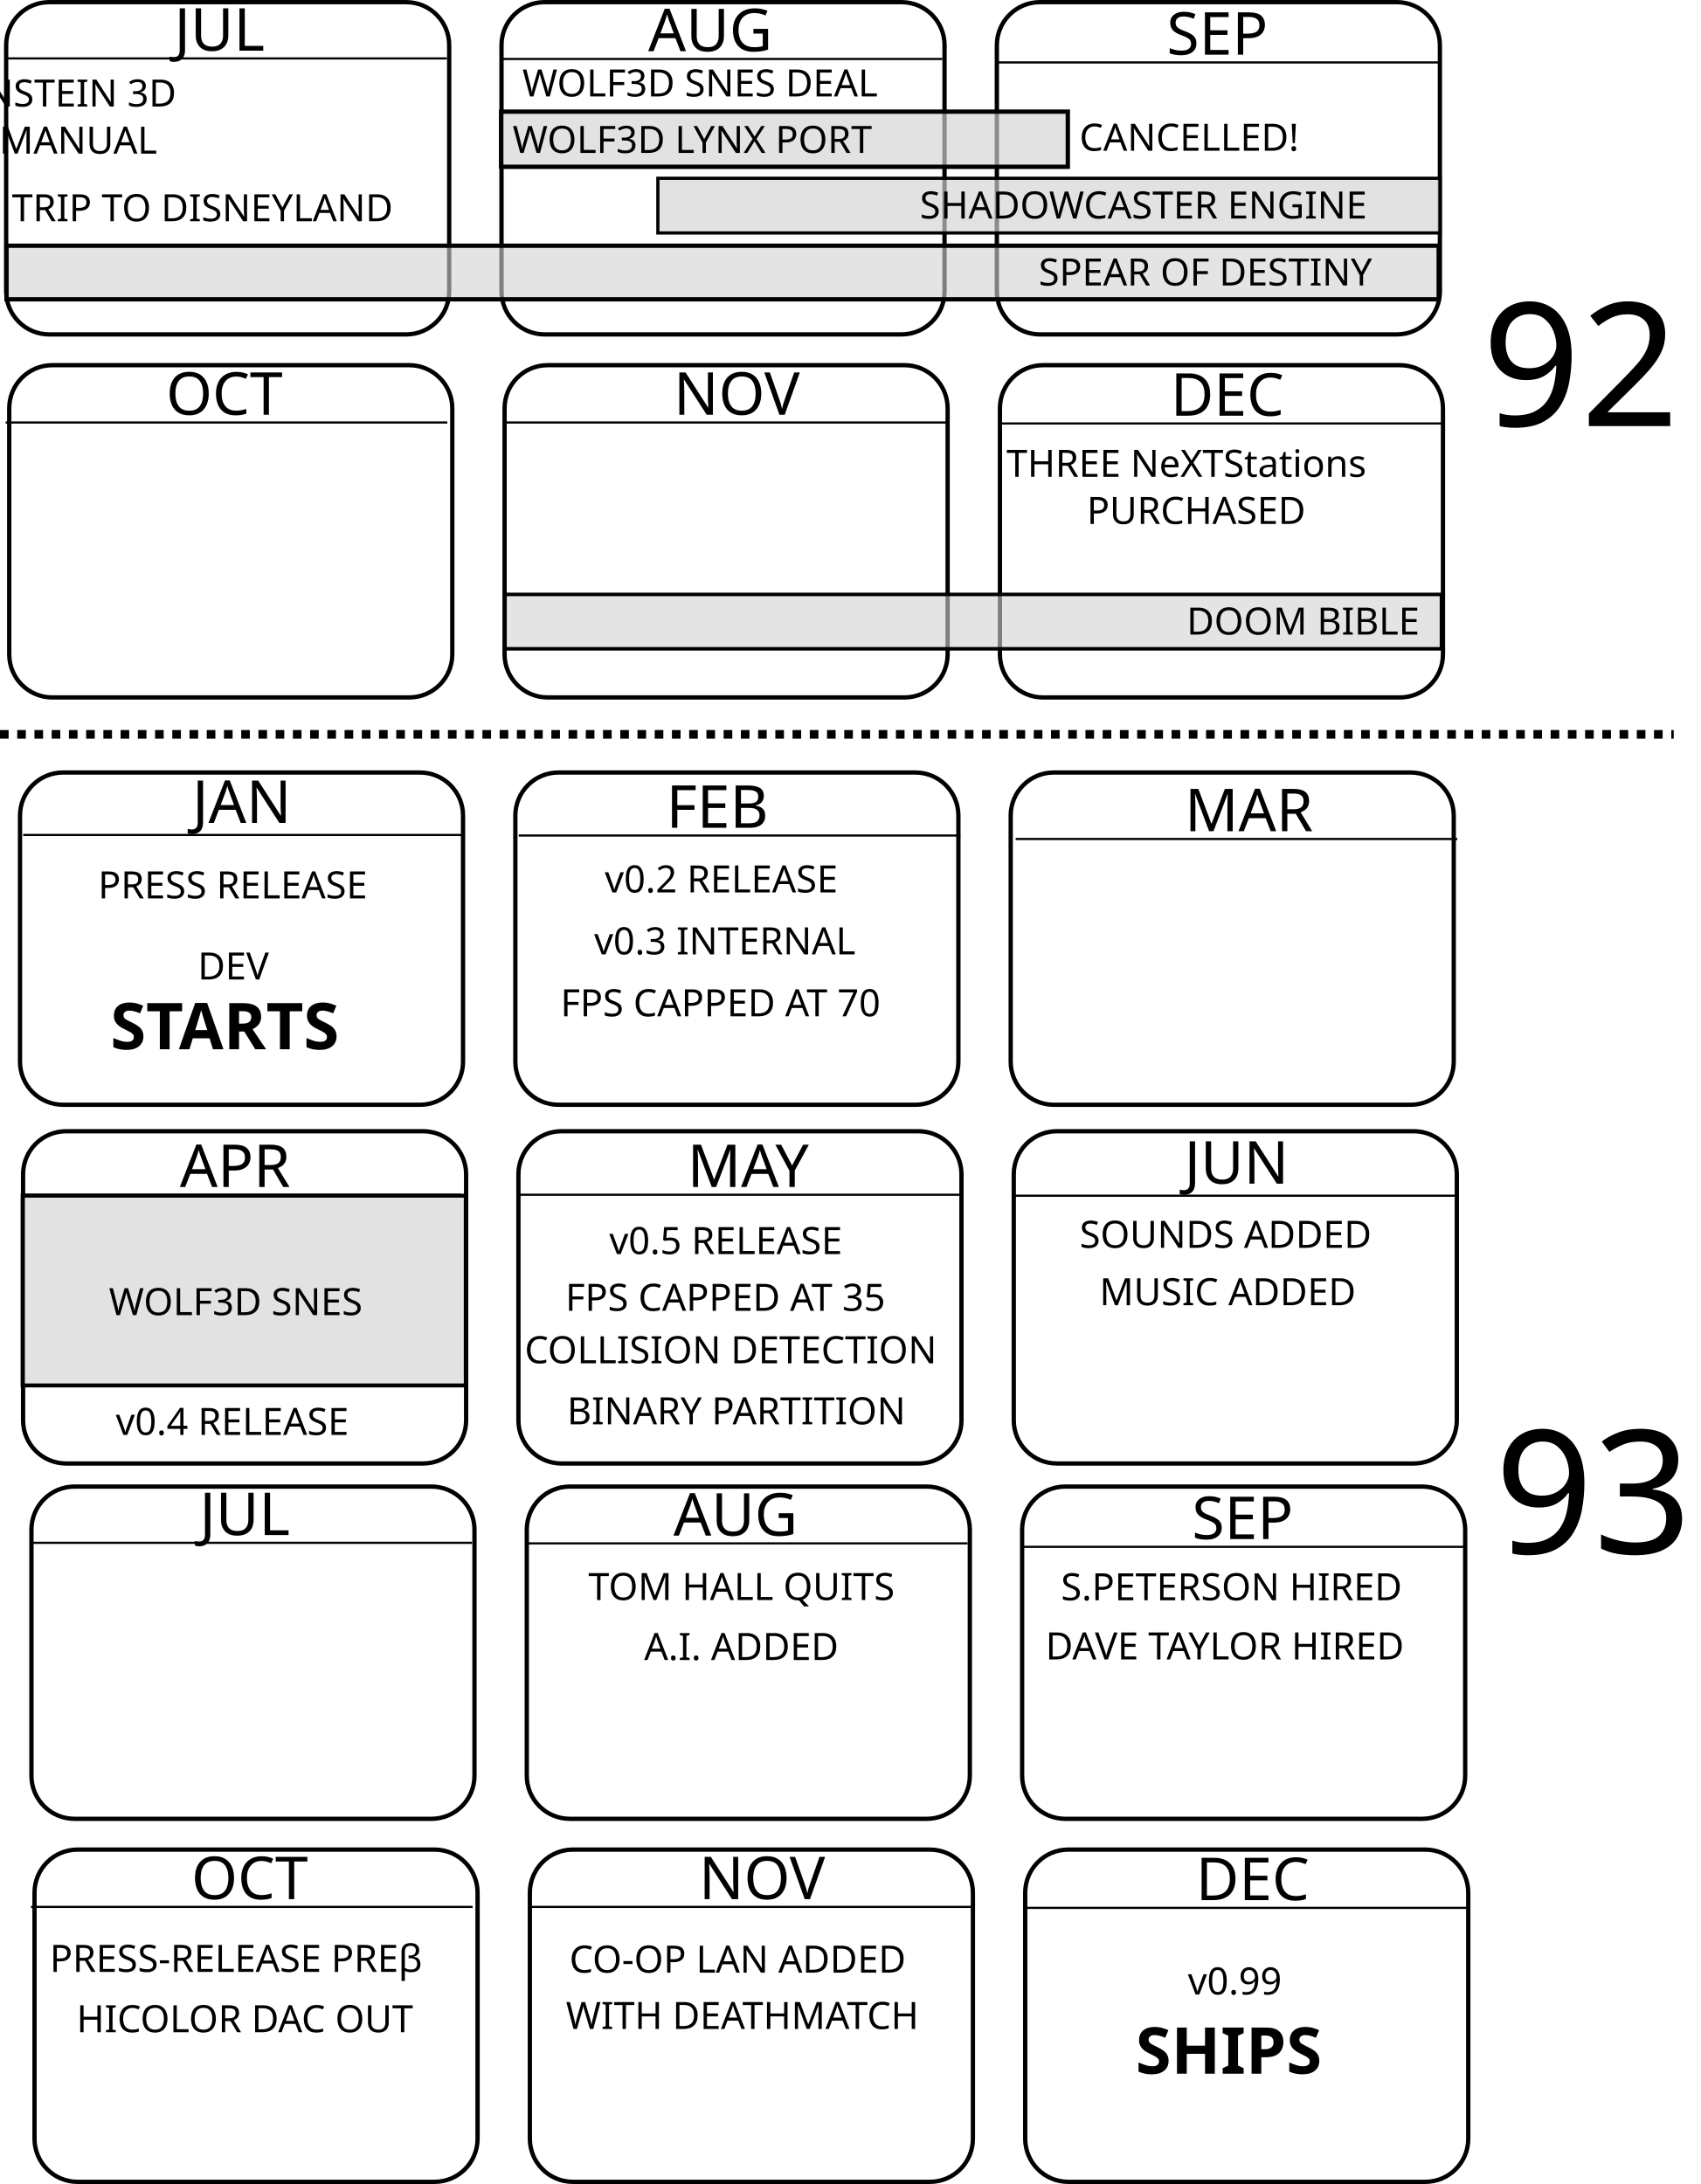
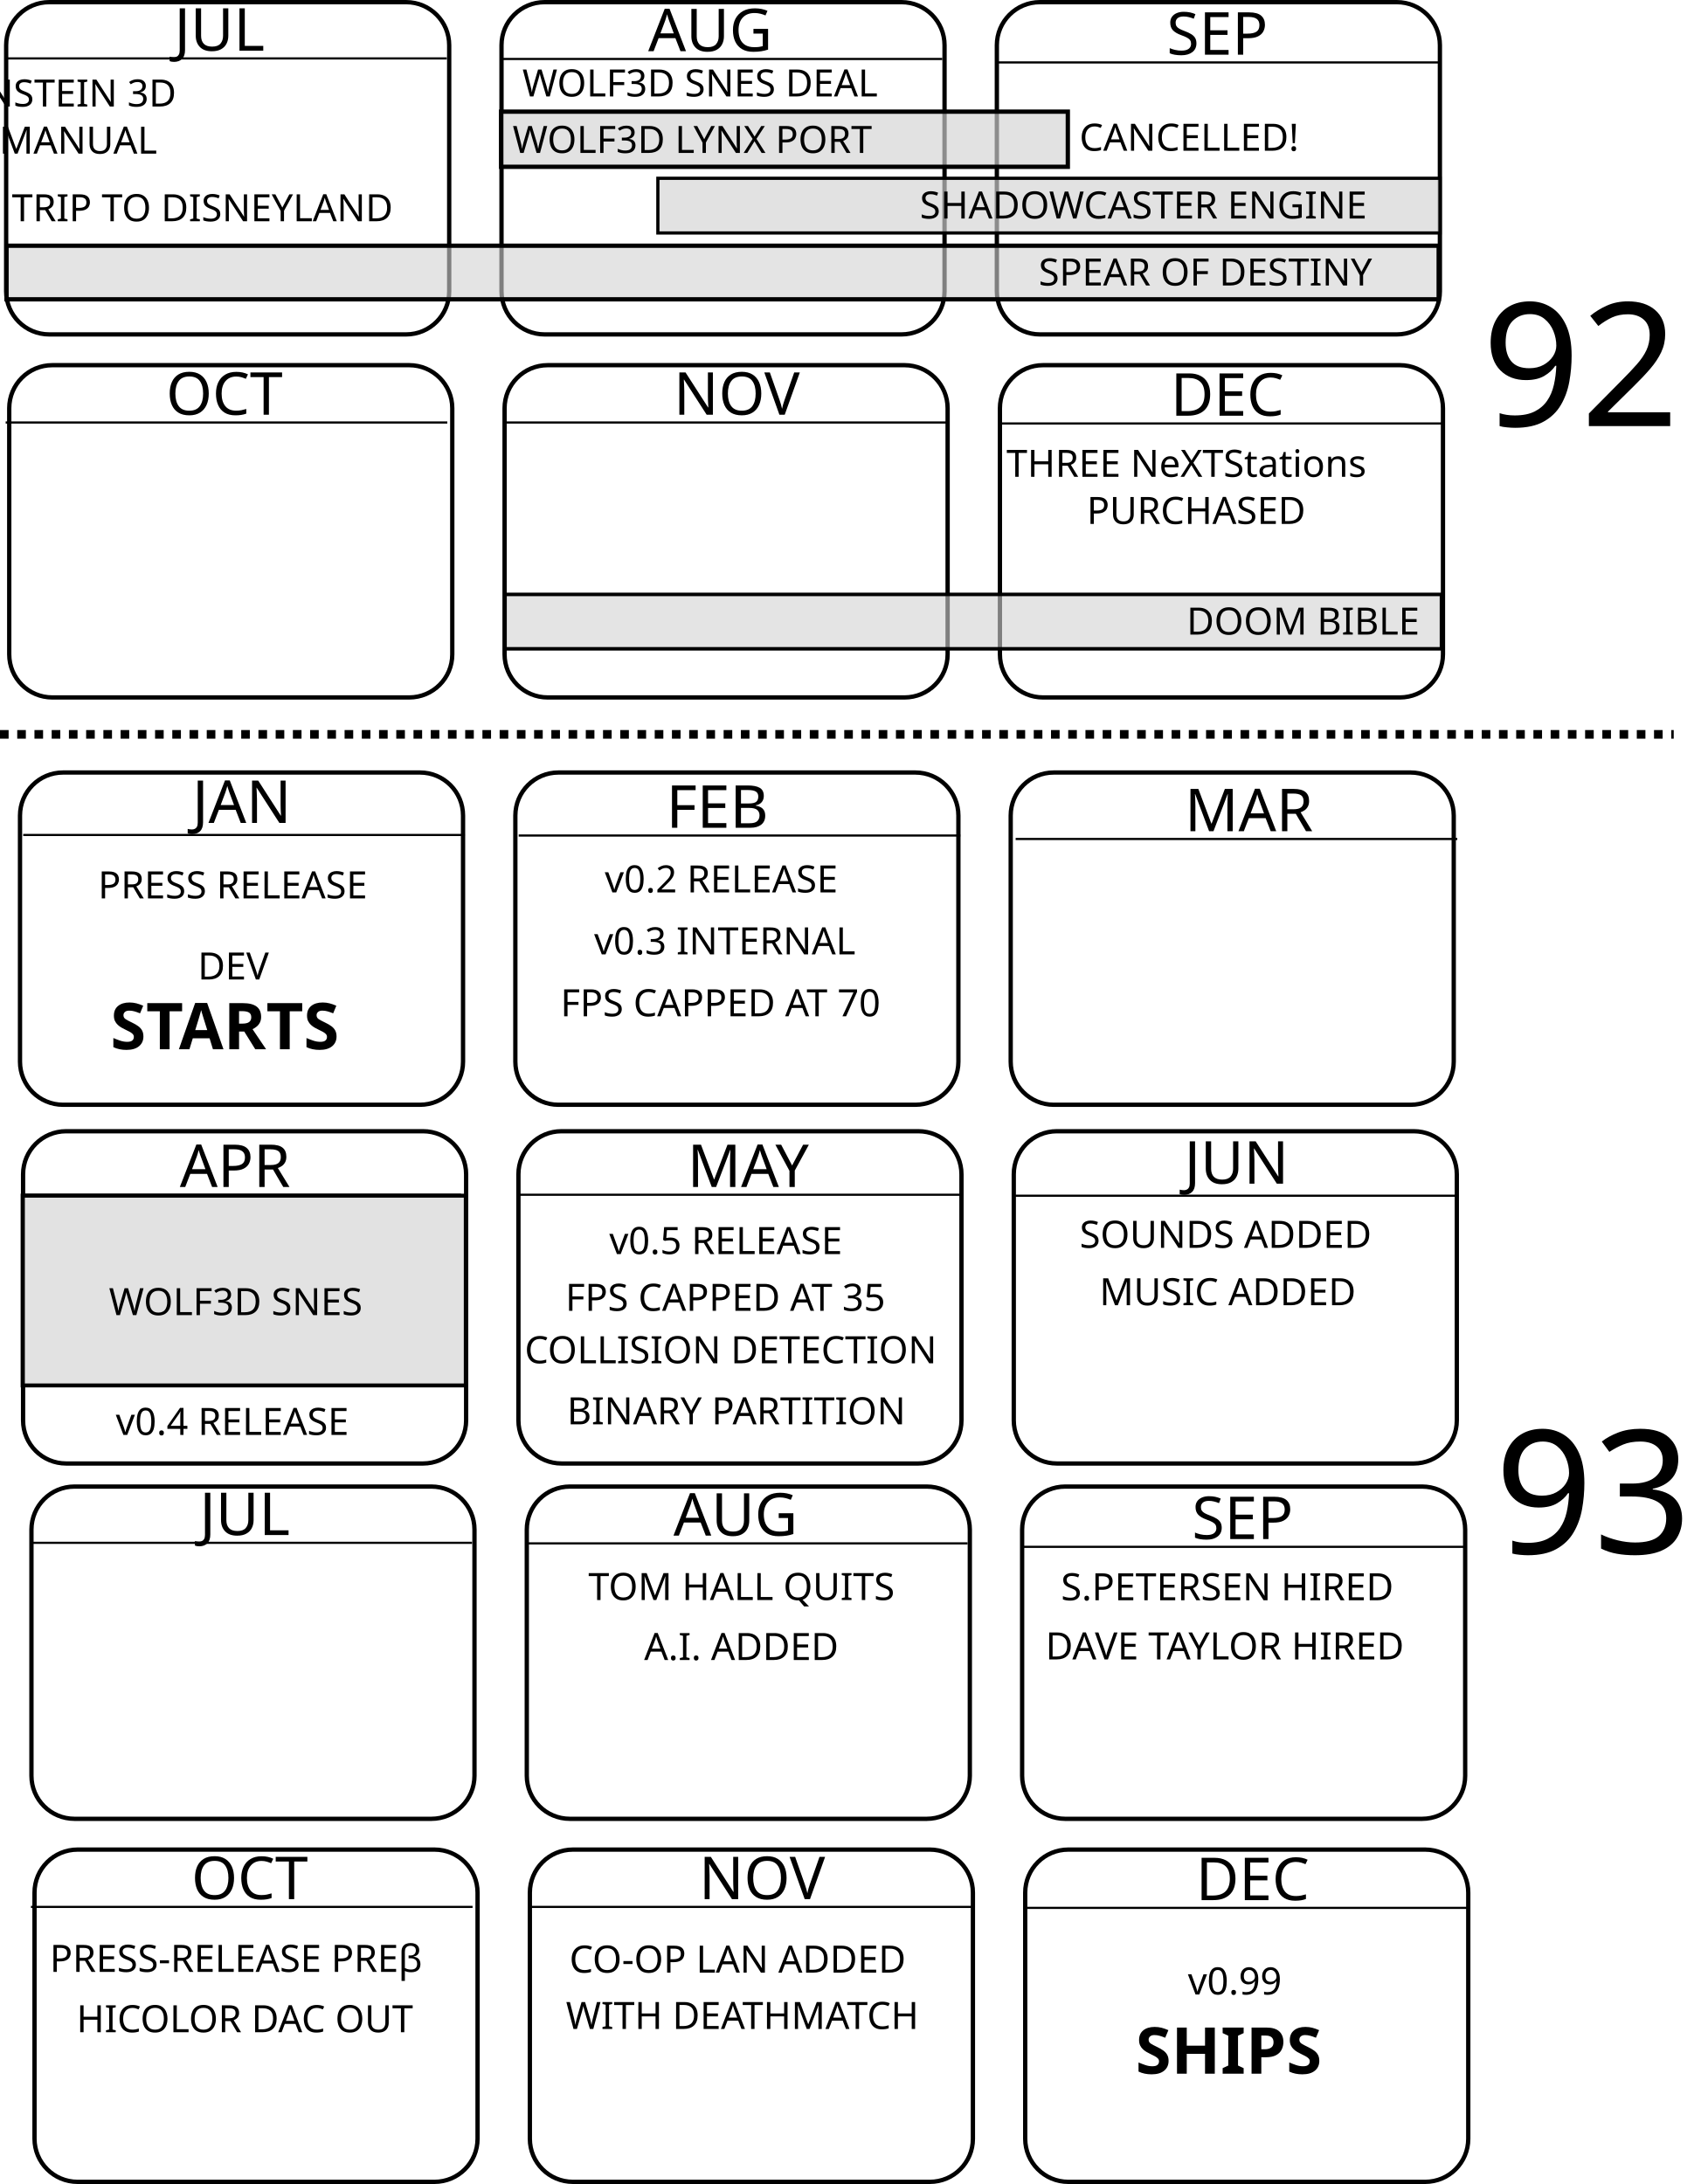
<svg xmlns="http://www.w3.org/2000/svg" width="222.812mm" height="286.212mm" viewBox="0 0 789.49 1014.137" id="svg2" version="1.1">
  <defs id="defs4" />
  <g id="layer1" transform="translate(-37.57143,-13.07656)">
    <text xml:space="preserve" style="font-style:normal;font-weight:normal;font-size:14px;line-height:125%;font-family:Sans;letter-spacing:0px;word-spacing:0px;fill:#000000;fill-opacity:1;stroke:none;stroke-width:1px;stroke-linecap:butt;stroke-linejoin:miter;stroke-opacity:1" x="725.714" y="210.934" id="text4300">
      <tspan id="tspan4302" x="725.714" y="210.934" style="font-size:80px">92</tspan>
    </text>
    <text xml:space="preserve" style="font-style:normal;font-weight:normal;font-size:14px;line-height:125%;font-family:Sans;letter-spacing:0px;word-spacing:0px;fill:#000000;fill-opacity:1;stroke:none;stroke-width:1px;stroke-linecap:butt;stroke-linejoin:miter;stroke-opacity:1" x="731.632" y="734.456" id="text4300-0">
      <tspan id="tspan4302-2" x="731.632" y="734.456" style="font-size:80px">93</tspan>
    </text>
    <g id="g4396" transform="translate(0,7.4960316e-5)">
      <rect ry="20" y="14.076" x="40.429" height="154.286" width="205.714" id="rect4362" style="fill:none;fill-opacity:1;stroke:#000000;stroke-width:2;stroke-linecap:butt;stroke-miterlimit:4;stroke-dasharray:none;stroke-dashoffset:0;stroke-opacity:1" />
      <rect ry="20" y="14.076" x="270.429" height="154.286" width="205.714" id="rect4362-1" style="fill:none;fill-opacity:1;stroke:#000000;stroke-width:2;stroke-linecap:butt;stroke-miterlimit:4;stroke-dasharray:none;stroke-dashoffset:0;stroke-opacity:1" />
      <rect ry="20" y="14.076" x="500.429" height="154.286" width="205.714" id="rect4362-3" style="fill:none;fill-opacity:1;stroke:#000000;stroke-width:2;stroke-linecap:butt;stroke-miterlimit:4;stroke-dasharray:none;stroke-dashoffset:0;stroke-opacity:1" />
    </g>
    <g transform="translate(1.428552,168.5714)" id="g4396-2">
      <rect ry="20" y="14.076" x="40.429" height="154.286" width="205.714" id="rect4362-7" style="fill:none;fill-opacity:1;stroke:#000000;stroke-width:2;stroke-linecap:butt;stroke-miterlimit:4;stroke-dasharray:none;stroke-dashoffset:0;stroke-opacity:1" />
      <rect ry="20" y="14.076" x="270.429" height="154.286" width="205.714" id="rect4362-1-1" style="fill:none;fill-opacity:1;stroke:#000000;stroke-width:2;stroke-linecap:butt;stroke-miterlimit:4;stroke-dasharray:none;stroke-dashoffset:0;stroke-opacity:1" />
      <rect ry="20" y="14.076" x="500.429" height="154.286" width="205.714" id="rect4362-3-4" style="fill:none;fill-opacity:1;stroke:#000000;stroke-width:2;stroke-linecap:butt;stroke-miterlimit:4;stroke-dasharray:none;stroke-dashoffset:0;stroke-opacity:1" />
    </g>
    <g id="g4396-1" transform="translate(6.428562,357.7143)">
      <rect ry="20" y="14.076" x="40.429" height="154.286" width="205.714" id="rect4362-36" style="fill:none;fill-opacity:1;stroke:#000000;stroke-width:2;stroke-linecap:butt;stroke-miterlimit:4;stroke-dasharray:none;stroke-dashoffset:0;stroke-opacity:1" />
      <rect ry="20" y="14.076" x="270.429" height="154.286" width="205.714" id="rect4362-1-4" style="fill:none;fill-opacity:1;stroke:#000000;stroke-width:2;stroke-linecap:butt;stroke-miterlimit:4;stroke-dasharray:none;stroke-dashoffset:0;stroke-opacity:1" />
      <rect ry="20" y="14.076" x="500.429" height="154.286" width="205.714" id="rect4362-3-8" style="fill:none;fill-opacity:1;stroke:#000000;stroke-width:2;stroke-linecap:butt;stroke-miterlimit:4;stroke-dasharray:none;stroke-dashoffset:0;stroke-opacity:1" />
    </g>
    <rect style="fill:none;fill-opacity:1;stroke:#000000;stroke-width:2;stroke-linecap:butt;stroke-miterlimit:4;stroke-dasharray:none;stroke-dashoffset:0;stroke-opacity:1" id="rect4362-7-3" width="205.714" height="154.286" x="48.286" y="538.362" ry="20" />
    <rect style="fill:none;fill-opacity:1;stroke:#000000;stroke-width:2;stroke-linecap:butt;stroke-miterlimit:4;stroke-dasharray:none;stroke-dashoffset:0;stroke-opacity:1" id="rect4362-1-1-4" width="205.714" height="154.286" x="278.286" y="538.362" ry="20" />
    <rect style="fill:none;fill-opacity:1;stroke:#000000;stroke-width:2;stroke-linecap:butt;stroke-miterlimit:4;stroke-dasharray:none;stroke-dashoffset:0;stroke-opacity:1" id="rect4362-3-4-3" width="205.714" height="154.286" x="508.286" y="538.362" ry="20" />
    <path style="fill:none;fill-rule:evenodd;stroke:#000000;stroke-width:4;stroke-linecap:butt;stroke-linejoin:miter;stroke-miterlimit:4;stroke-dasharray:4, 4;stroke-dashoffset:0;stroke-opacity:1" d="m 37.571,354.077 777.143,0" id="path4519" />
    <path style="fill:none;fill-rule:evenodd;stroke:#000000;stroke-width:1px;stroke-linecap:butt;stroke-linejoin:miter;stroke-opacity:1" d="m 39.978,40.202 205.054,0" id="path4521" />
    <text xml:space="preserve" style="font-style:normal;font-weight:normal;font-size:14px;line-height:125%;font-family:Sans;letter-spacing:0px;word-spacing:0px;fill:#000000;fill-opacity:1;stroke:none;stroke-width:1px;stroke-linecap:butt;stroke-linejoin:miter;stroke-opacity:1" x="118.479" y="36.597" id="text4523">
      <tspan id="tspan4525" x="118.479" y="36.597" style="font-size:27.5px">JUL</tspan>
    </text>
    <path style="fill:none;fill-rule:evenodd;stroke:#000000;stroke-width:1px;stroke-linecap:butt;stroke-linejoin:miter;stroke-opacity:1" d="m 270.044,40.46 205.054,0" id="path4521-7" />
    <text xml:space="preserve" style="font-style:normal;font-weight:normal;font-size:14px;line-height:125%;font-family:Sans;letter-spacing:0px;word-spacing:0px;fill:#000000;fill-opacity:1;stroke:none;stroke-width:1px;stroke-linecap:butt;stroke-linejoin:miter;stroke-opacity:1" x="338.545" y="36.855" id="text4523-1">
      <tspan id="tspan4525-2" x="338.545" y="36.855" style="font-size:27.5px">AUG</tspan>
    </text>
    <path style="fill:none;fill-rule:evenodd;stroke:#000000;stroke-width:1px;stroke-linecap:butt;stroke-linejoin:miter;stroke-opacity:1" d="m 500.785,42.065 205.054,0" id="path4521-3" />
    <text xml:space="preserve" style="font-style:normal;font-weight:normal;font-size:14px;line-height:125%;font-family:Sans;letter-spacing:0px;word-spacing:0px;fill:#000000;fill-opacity:1;stroke:none;stroke-width:1px;stroke-linecap:butt;stroke-linejoin:miter;stroke-opacity:1" x="579.287" y="38.46" id="text4523-17">
      <tspan id="tspan4525-1" x="579.287" y="38.46" style="font-size:27.5px">SEP</tspan>
    </text>
    <path style="fill:none;fill-rule:evenodd;stroke:#000000;stroke-width:1px;stroke-linecap:butt;stroke-linejoin:miter;stroke-opacity:1" d="m 40.203,209.263 205.054,0" id="path4521-2" />
    <text xml:space="preserve" style="font-style:normal;font-weight:normal;font-size:14px;line-height:125%;font-family:Sans;letter-spacing:0px;word-spacing:0px;fill:#000000;fill-opacity:1;stroke:none;stroke-width:1px;stroke-linecap:butt;stroke-linejoin:miter;stroke-opacity:1" x="114.705" y="205.657" id="text4523-7">
      <tspan id="tspan4525-6" x="114.705" y="205.657" style="font-size:27.5px">OCT</tspan>
    </text>
    <path style="fill:none;fill-rule:evenodd;stroke:#000000;stroke-width:1px;stroke-linecap:butt;stroke-linejoin:miter;stroke-opacity:1" d="m 271.846,209.263 205.054,0" id="path4521-37" />
    <text xml:space="preserve" style="font-style:normal;font-weight:normal;font-size:14px;line-height:125%;font-family:Sans;letter-spacing:0px;word-spacing:0px;fill:#000000;fill-opacity:1;stroke:none;stroke-width:1px;stroke-linecap:butt;stroke-linejoin:miter;stroke-opacity:1" x="350.348" y="205.657" id="text4523-5">
      <tspan id="tspan4525-7" x="350.348" y="205.657" style="font-size:27.5px">NOV</tspan>
    </text>
    <path style="fill:none;fill-rule:evenodd;stroke:#000000;stroke-width:1px;stroke-linecap:butt;stroke-linejoin:miter;stroke-opacity:1" d="m 502.588,209.713 205.054,0" id="path4521-1" />
    <text xml:space="preserve" style="font-style:normal;font-weight:normal;font-size:14px;line-height:125%;font-family:Sans;letter-spacing:0px;word-spacing:0px;fill:#000000;fill-opacity:1;stroke:none;stroke-width:1px;stroke-linecap:butt;stroke-linejoin:miter;stroke-opacity:1" x="581.089" y="206.108" id="text4523-0">
      <tspan id="tspan4525-0" x="581.089" y="206.108" style="font-size:27.5px">DEC</tspan>
    </text>
    <g id="g4396-7" transform="translate(11.74028,689.2803)">
      <rect ry="20" y="14.076" x="40.429" height="154.286" width="205.714" id="rect4362-2" style="fill:none;fill-opacity:1;stroke:#000000;stroke-width:2;stroke-linecap:butt;stroke-miterlimit:4;stroke-dasharray:none;stroke-dashoffset:0;stroke-opacity:1" />
      <rect ry="20" y="14.076" x="270.429" height="154.286" width="205.714" id="rect4362-1-2" style="fill:none;fill-opacity:1;stroke:#000000;stroke-width:2;stroke-linecap:butt;stroke-miterlimit:4;stroke-dasharray:none;stroke-dashoffset:0;stroke-opacity:1" />
      <rect ry="20" y="14.076" x="500.429" height="154.286" width="205.714" id="rect4362-3-1" style="fill:none;fill-opacity:1;stroke:#000000;stroke-width:2;stroke-linecap:butt;stroke-miterlimit:4;stroke-dasharray:none;stroke-dashoffset:0;stroke-opacity:1" />
    </g>
    <rect style="fill:none;fill-opacity:1;stroke:#000000;stroke-width:2;stroke-linecap:butt;stroke-miterlimit:4;stroke-dasharray:none;stroke-dashoffset:0;stroke-opacity:1" id="rect4362-7-0" width="205.714" height="154.286" x="53.597" y="871.928" ry="20" />
    <rect style="fill:none;fill-opacity:1;stroke:#000000;stroke-width:2;stroke-linecap:butt;stroke-miterlimit:4;stroke-dasharray:none;stroke-dashoffset:0;stroke-opacity:1" id="rect4362-1-1-8" width="205.714" height="154.286" x="283.597" y="871.928" ry="20" />
    <rect style="fill:none;fill-opacity:1;stroke:#000000;stroke-width:2;stroke-linecap:butt;stroke-miterlimit:4;stroke-dasharray:none;stroke-dashoffset:0;stroke-opacity:1" id="rect4362-3-4-39" width="205.714" height="154.286" x="513.597" y="871.928" ry="20" />
    <path style="fill:none;fill-rule:evenodd;stroke:#000000;stroke-width:1px;stroke-linecap:butt;stroke-linejoin:miter;stroke-opacity:1" d="m 51.718,729.482 205.054,0" id="path4521-71" />
    <text xml:space="preserve" style="font-style:normal;font-weight:normal;font-size:14px;line-height:125%;font-family:Sans;letter-spacing:0px;word-spacing:0px;fill:#000000;fill-opacity:1;stroke:none;stroke-width:1px;stroke-linecap:butt;stroke-linejoin:miter;stroke-opacity:1" x="130.22" y="725.877" id="text4523-8">
      <tspan id="tspan4525-16" x="130.22" y="725.877" style="font-size:27.5px">JUL</tspan>
    </text>
    <path style="fill:none;fill-rule:evenodd;stroke:#000000;stroke-width:1px;stroke-linecap:butt;stroke-linejoin:miter;stroke-opacity:1" d="m 281.784,729.74 205.054,0" id="path4521-7-3" />
    <text xml:space="preserve" style="font-style:normal;font-weight:normal;font-size:14px;line-height:125%;font-family:Sans;letter-spacing:0px;word-spacing:0px;fill:#000000;fill-opacity:1;stroke:none;stroke-width:1px;stroke-linecap:butt;stroke-linejoin:miter;stroke-opacity:1" x="350.285" y="726.135" id="text4523-1-3">
      <tspan id="tspan4525-2-5" x="350.285" y="726.135" style="font-size:27.5px">AUG</tspan>
    </text>
    <path style="fill:none;fill-rule:evenodd;stroke:#000000;stroke-width:1px;stroke-linecap:butt;stroke-linejoin:miter;stroke-opacity:1" d="m 512.525,731.345 205.054,0" id="path4521-3-7" />
    <text xml:space="preserve" style="font-style:normal;font-weight:normal;font-size:14px;line-height:125%;font-family:Sans;letter-spacing:0px;word-spacing:0px;fill:#000000;fill-opacity:1;stroke:none;stroke-width:1px;stroke-linecap:butt;stroke-linejoin:miter;stroke-opacity:1" x="591.027" y="727.74" id="text4523-17-4">
      <tspan id="tspan4525-1-7" x="591.027" y="727.74" style="font-size:27.5px">SEP</tspan>
    </text>
    <path style="fill:none;fill-rule:evenodd;stroke:#000000;stroke-width:1px;stroke-linecap:butt;stroke-linejoin:miter;stroke-opacity:1" d="m 51.944,898.543 205.054,0" id="path4521-2-4" />
    <text xml:space="preserve" style="font-style:normal;font-weight:normal;font-size:14px;line-height:125%;font-family:Sans;letter-spacing:0px;word-spacing:0px;fill:#000000;fill-opacity:1;stroke:none;stroke-width:1px;stroke-linecap:butt;stroke-linejoin:miter;stroke-opacity:1" x="126.445" y="894.938" id="text4523-7-0">
      <tspan id="tspan4525-6-9" x="126.445" y="894.938" style="font-size:27.5px">OCT</tspan>
    </text>
    <path style="fill:none;fill-rule:evenodd;stroke:#000000;stroke-width:1px;stroke-linecap:butt;stroke-linejoin:miter;stroke-opacity:1" d="m 283.586,898.543 205.054,0" id="path4521-37-8" />
    <text xml:space="preserve" style="font-style:normal;font-weight:normal;font-size:14px;line-height:125%;font-family:Sans;letter-spacing:0px;word-spacing:0px;fill:#000000;fill-opacity:1;stroke:none;stroke-width:1px;stroke-linecap:butt;stroke-linejoin:miter;stroke-opacity:1" x="362.088" y="894.938" id="text4523-5-9">
      <tspan id="tspan4525-7-0" x="362.088" y="894.938" style="font-size:27.5px">NOV</tspan>
    </text>
    <path style="fill:none;fill-rule:evenodd;stroke:#000000;stroke-width:1px;stroke-linecap:butt;stroke-linejoin:miter;stroke-opacity:1" d="m 514.328,898.994 205.054,0" id="path4521-1-1" />
    <text xml:space="preserve" style="font-style:normal;font-weight:normal;font-size:14px;line-height:125%;font-family:Sans;letter-spacing:0px;word-spacing:0px;fill:#000000;fill-opacity:1;stroke:none;stroke-width:1px;stroke-linecap:butt;stroke-linejoin:miter;stroke-opacity:1" x="592.83" y="895.388" id="text4523-0-2">
      <tspan id="tspan4525-0-1" x="592.83" y="895.388" style="font-size:27.5px">DEC</tspan>
    </text>
    <path style="fill:none;fill-rule:evenodd;stroke:#000000;stroke-width:1px;stroke-linecap:butt;stroke-linejoin:miter;stroke-opacity:1" d="m 48.353,400.794 205.054,0" id="path4521-71-2" />
    <text xml:space="preserve" style="font-style:normal;font-weight:normal;font-size:14px;line-height:125%;font-family:Sans;letter-spacing:0px;word-spacing:0px;fill:#000000;fill-opacity:1;stroke:none;stroke-width:1px;stroke-linecap:butt;stroke-linejoin:miter;stroke-opacity:1" x="126.854" y="395.189" id="text4523-8-5">
      <tspan id="tspan4525-16-6" x="126.854" y="395.189" style="font-size:27.5px">JAN</tspan>
    </text>
    <path style="fill:none;fill-rule:evenodd;stroke:#000000;stroke-width:1px;stroke-linecap:butt;stroke-linejoin:miter;stroke-opacity:1" d="m 278.419,401.052 205.054,0" id="path4521-7-3-2" />
    <text xml:space="preserve" style="font-style:normal;font-weight:normal;font-size:14px;line-height:125%;font-family:Sans;letter-spacing:0px;word-spacing:0px;fill:#000000;fill-opacity:1;stroke:none;stroke-width:1px;stroke-linecap:butt;stroke-linejoin:miter;stroke-opacity:1" x="346.92" y="397.446" id="text4523-1-3-9">
      <tspan id="tspan4525-2-5-7" x="346.92" y="397.446" style="font-size:27.5px">FEB</tspan>
    </text>
    <path style="fill:none;fill-rule:evenodd;stroke:#000000;stroke-width:1px;stroke-linecap:butt;stroke-linejoin:miter;stroke-opacity:1" d="m 509.16,402.657 205.054,0" id="path4521-3-7-1" />
    <text xml:space="preserve" style="font-style:normal;font-weight:normal;font-size:14px;line-height:125%;font-family:Sans;letter-spacing:0px;word-spacing:0px;fill:#000000;fill-opacity:1;stroke:none;stroke-width:1px;stroke-linecap:butt;stroke-linejoin:miter;stroke-opacity:1" x="587.662" y="399.052" id="text4523-17-4-7">
      <tspan id="tspan4525-1-7-7" x="587.662" y="399.052" style="font-size:27.5px">MAR</tspan>
    </text>
    <path style="fill:none;fill-rule:evenodd;stroke:#000000;stroke-width:0.997px;stroke-linecap:butt;stroke-linejoin:miter;stroke-opacity:1" d="m 47.867,567.855 203.765,0" id="path4521-2-4-5" />
    <text xml:space="preserve" style="font-style:normal;font-weight:normal;font-size:14px;line-height:125%;font-family:Sans;letter-spacing:0px;word-spacing:0px;fill:#000000;fill-opacity:1;stroke:none;stroke-width:1px;stroke-linecap:butt;stroke-linejoin:miter;stroke-opacity:1" x="121.08" y="564.249" id="text4523-7-0-3">
      <tspan id="tspan4525-6-9-5" x="121.08" y="564.249" style="font-size:27.5px">APR</tspan>
    </text>
    <path style="fill:none;fill-rule:evenodd;stroke:#000000;stroke-width:1px;stroke-linecap:butt;stroke-linejoin:miter;stroke-opacity:1" d="m 278.221,567.855 205.054,0" id="path4521-37-8-5" />
    <text xml:space="preserve" style="font-style:normal;font-weight:normal;font-size:14px;line-height:125%;font-family:Sans;letter-spacing:0px;word-spacing:0px;fill:#000000;fill-opacity:1;stroke:none;stroke-width:1px;stroke-linecap:butt;stroke-linejoin:miter;stroke-opacity:1" x="356.723" y="564.249" id="text4523-5-9-6">
      <tspan id="tspan4525-7-0-8" x="356.723" y="564.249" style="font-size:27.5px">MAY</tspan>
    </text>
    <path style="fill:none;fill-rule:evenodd;stroke:#000000;stroke-width:1px;stroke-linecap:butt;stroke-linejoin:miter;stroke-opacity:1" d="m 508.963,568.305 205.054,0" id="path4521-1-1-9" />
    <text xml:space="preserve" style="font-style:normal;font-weight:normal;font-size:14px;line-height:125%;font-family:Sans;letter-spacing:0px;word-spacing:0px;fill:#000000;fill-opacity:1;stroke:none;stroke-width:1px;stroke-linecap:butt;stroke-linejoin:miter;stroke-opacity:1" x="587.464" y="562.7" id="text4523-0-2-2">
      <tspan id="tspan4525-0-1-6" x="587.464" y="562.7" style="font-size:27.5px">JUN</tspan>
    </text>
    <text xml:space="preserve" style="font-style:normal;font-weight:normal;font-size:17.5px;line-height:125%;font-family:Sans;letter-spacing:0px;word-spacing:0px;fill:#000000;fill-opacity:1;stroke:none;stroke-width:1px;stroke-linecap:butt;stroke-linejoin:miter;stroke-opacity:1" x="318.378" y="427.479" id="text4793">
      <tspan id="tspan4795" x="318.378" y="427.479">v0.2 RELEASE</tspan>
    </text>
    <text xml:space="preserve" style="font-style:normal;font-weight:normal;font-size:17.5px;line-height:125%;font-family:Sans;letter-spacing:0px;word-spacing:0px;fill:#000000;fill-opacity:1;stroke:none;stroke-width:1px;stroke-linecap:butt;stroke-linejoin:miter;stroke-opacity:1" x="91.327" y="679.388" id="text4793-7">
      <tspan id="tspan4795-4" x="91.327" y="679.388">v0.4 RELEASE</tspan>
    </text>
    <text xml:space="preserve" style="font-style:normal;font-weight:normal;font-size:17.5px;line-height:125%;font-family:Sans;letter-spacing:0px;word-spacing:0px;fill:#000000;fill-opacity:1;stroke:none;stroke-width:1px;stroke-linecap:butt;stroke-linejoin:miter;stroke-opacity:1" x="320.474" y="595.395" id="text4793-2">
      <tspan id="tspan4795-44" x="320.474" y="595.395">v0.5 RELEASE</tspan>
    </text>
    <text xml:space="preserve" style="font-style:normal;font-weight:normal;font-size:17.5px;line-height:125%;font-family:Sans;letter-spacing:0px;word-spacing:0px;fill:#000000;fill-opacity:1;stroke:none;stroke-width:1px;stroke-linecap:butt;stroke-linejoin:miter;stroke-opacity:1" x="589.132" y="939.204" id="text4793-3">
      <tspan id="tspan4795-1" x="589.132" y="939.204">v0.99 </tspan>
    </text>
    <text xml:space="preserve" style="font-style:normal;font-weight:normal;font-size:17.5px;line-height:125%;font-family:Sans;letter-spacing:0px;word-spacing:0px;fill:#000000;fill-opacity:1;stroke:none;stroke-width:1px;stroke-linecap:butt;stroke-linejoin:miter;stroke-opacity:1" x="60.692" y="928.708" id="text4793-2-8">
      <tspan id="tspan4795-44-1" x="60.692" y="928.708">PRESS-RELEASE PREβ</tspan>
    </text>
    <text xml:space="preserve" style="font-style:normal;font-weight:normal;font-size:17.5px;line-height:125%;font-family:Sans;letter-spacing:0px;word-spacing:0px;fill:#000000;fill-opacity:1;stroke:none;stroke-width:1px;stroke-linecap:butt;stroke-linejoin:miter;stroke-opacity:1" x="310.749" y="756.052" id="text4793-2-3">
      <tspan id="tspan4795-44-6" x="310.749" y="756.052">TOM HALL QUITS</tspan>
    </text>
    <rect style="fill:#d3d3d3;fill-opacity:0.602;stroke:#000000;stroke-width:2.001;stroke-linecap:butt;stroke-miterlimit:4;stroke-dasharray:none;stroke-dashoffset:0;stroke-opacity:1" id="rect5043-3" width="664.995" height="24.886" x="40.589" y="127.177" />
    <text xml:space="preserve" style="font-style:normal;font-weight:normal;font-size:17.5px;line-height:125%;font-family:Sans;letter-spacing:0px;word-spacing:0px;fill:#000000;fill-opacity:1;stroke:none;stroke-width:1px;stroke-linecap:butt;stroke-linejoin:miter;stroke-opacity:1" x="519.837" y="145.645" id="text4793-2-2">
      <tspan id="tspan4795-44-65" x="519.837" y="145.645">SPEAR OF DESTINY</tspan>
    </text>
    <text xml:space="preserve" style="font-style:normal;font-weight:normal;font-size:17.5px;line-height:125%;font-family:Sans;letter-spacing:0px;word-spacing:0px;fill:#000000;fill-opacity:1;stroke:none;stroke-width:1px;stroke-linecap:butt;stroke-linejoin:miter;stroke-opacity:1;text-anchor:middle;text-align:center;" x="139.389" y="62.539" id="text4793-2-2-7">
      <tspan id="tspan4795-44-65-8" x="62.024" y="62.539">WOLFENSTEIN 3D</tspan>
      <tspan x="62.024" y="84.414" id="tspan4284">HINT MANUAL</tspan>
    </text>
    <rect style="fill:#d3d3d3;fill-opacity:0.664;stroke:#000000;stroke-width:1.494;stroke-linecap:butt;stroke-miterlimit:4;stroke-dasharray:none;stroke-dashoffset:0;stroke-opacity:1" id="rect5043" width="363.191" height="25.393" x="343.03" y="95.862" />
    <text xml:space="preserve" style="font-style:normal;font-weight:normal;font-size:17.5px;line-height:125%;font-family:Sans;letter-spacing:0px;word-spacing:0px;fill:#000000;fill-opacity:1;stroke:none;stroke-width:1px;stroke-linecap:butt;stroke-linejoin:miter;stroke-opacity:1" x="464.661" y="114.536" id="text4793-2-2-9">
      <tspan id="tspan4795-44-65-5" x="464.661" y="114.536">SHADOWCASTER ENGINE</tspan>
    </text>
    <text xml:space="preserve" style="font-style:normal;font-weight:normal;font-size:17.5px;line-height:125%;font-family:Sans;letter-spacing:0px;word-spacing:0px;fill:#000000;fill-opacity:1;stroke:none;stroke-width:1px;stroke-linecap:butt;stroke-linejoin:miter;stroke-opacity:1" x="530.207" y="756.159" id="text4793-2-3-4">
-       <tspan id="tspan4795-44-6-7" x="530.207" y="756.159">S.PETERSON HIRED</tspan>
+       <tspan id="tspan4795-44-6-7" x="530.207" y="756.159">S.PETERSEN HIRED</tspan>
    </text>
    <text xml:space="preserve" style="font-style:normal;font-weight:normal;font-size:17.5px;line-height:125%;font-family:Sans;letter-spacing:0px;word-spacing:0px;fill:#000000;fill-opacity:1;stroke:none;stroke-width:1px;stroke-linecap:butt;stroke-linejoin:miter;stroke-opacity:1" x="313.443" y="456.231" id="text4793-38">
      <tspan id="tspan4795-3" x="313.443" y="456.231">v0.3 INTERNAL</tspan>
    </text>
    <text xml:space="preserve" style="font-style:normal;font-weight:normal;font-size:17.5px;line-height:125%;font-family:Sans;letter-spacing:0px;word-spacing:0px;fill:#000000;fill-opacity:1;stroke:none;stroke-width:1px;stroke-linecap:butt;stroke-linejoin:miter;stroke-opacity:1" x="297.819" y="484.984" id="text4977">
      <tspan id="tspan4979" x="297.819" y="484.984">FPS CAPPED AT 70</tspan>
    </text>
    <text xml:space="preserve" style="font-style:normal;font-weight:normal;font-size:17.5px;line-height:125%;font-family:Sans;letter-spacing:0px;word-spacing:0px;fill:#000000;fill-opacity:1;stroke:none;stroke-width:1px;stroke-linecap:butt;stroke-linejoin:miter;stroke-opacity:1" x="300.099" y="621.748" id="text4977-8">
      <tspan id="tspan4979-8" x="300.099" y="621.748">FPS CAPPED AT 35</tspan>
    </text>
    <text xml:space="preserve" style="font-style:normal;font-weight:normal;font-size:17.5px;line-height:125%;font-family:Sans;letter-spacing:0px;word-spacing:0px;fill:#000000;fill-opacity:1;stroke:none;stroke-width:1px;stroke-linecap:butt;stroke-linejoin:miter;stroke-opacity:1" x="538.874" y="592.501" id="text4977-5">
      <tspan id="tspan4979-86" x="538.874" y="592.501">SOUNDS ADDED</tspan>
    </text>
    <text xml:space="preserve" style="font-style:normal;font-weight:normal;font-size:17.5px;line-height:125%;font-family:Sans;letter-spacing:0px;word-spacing:0px;fill:#000000;fill-opacity:1;stroke:none;stroke-width:1px;stroke-linecap:butt;stroke-linejoin:miter;stroke-opacity:1" x="548.094" y="619.161" id="text4977-5-3">
      <tspan id="tspan4979-86-1" x="548.094" y="619.161">MUSIC ADDED</tspan>
    </text>
    <text xml:space="preserve" style="font-style:normal;font-weight:normal;font-size:17.5px;line-height:125%;font-family:Sans;letter-spacing:0px;word-spacing:0px;fill:#000000;fill-opacity:1;stroke:none;stroke-width:1px;stroke-linecap:butt;stroke-linejoin:miter;stroke-opacity:1" x="336.658" y="783.894" id="text4977-5-3-8">
      <tspan id="tspan4979-86-1-7" x="336.658" y="783.894">A.I. ADDED</tspan>
    </text>
    <text xml:space="preserve" style="font-style:normal;font-weight:normal;font-size:17.5px;line-height:125%;font-family:Sans;letter-spacing:0px;word-spacing:0px;fill:#000000;fill-opacity:1;stroke:none;stroke-width:1px;stroke-linecap:butt;stroke-linejoin:miter;stroke-opacity:1" x="281.176" y="646.102" id="text4977-5-3-8-9">
      <tspan id="tspan4979-86-1-7-4" x="281.176" y="646.102">COLLISION DETECTION</tspan>
    </text>
    <text xml:space="preserve" style="font-style:normal;font-weight:normal;font-size:17.5px;line-height:125%;font-family:Sans;letter-spacing:0px;word-spacing:0px;fill:#000000;fill-opacity:1;stroke:none;stroke-width:1px;stroke-linecap:butt;stroke-linejoin:miter;stroke-opacity:1" x="73.116" y="956.74" id="text4977-5-3-8-6">
      <tspan x="73.116" y="956.74" id="tspan5105">HICOLOR DAC OUT</tspan>
    </text>
    <rect style="fill:#d3d3d3;fill-opacity:0.602;stroke:#000000;stroke-width:1.63;stroke-linecap:butt;stroke-miterlimit:4;stroke-dasharray:none;stroke-dashoffset:0;stroke-opacity:1" id="rect5043-3-2" width="434.806" height="25.257" x="272.065" y="289.091" />
    <text xml:space="preserve" style="font-style:normal;font-weight:normal;font-size:17.5px;line-height:125%;font-family:Sans;letter-spacing:0px;word-spacing:0px;fill:#000000;fill-opacity:1;stroke:none;stroke-width:1px;stroke-linecap:butt;stroke-linejoin:miter;stroke-opacity:1" x="588.571" y="307.744" id="text4793-2-2-5">
      <tspan id="tspan4795-44-65-0" x="588.571" y="307.744">DOOM BIBLE</tspan>
    </text>
    <text xml:space="preserve" style="font-style:normal;font-weight:normal;font-size:17.5px;line-height:125%;font-family:Sans;letter-spacing:0px;word-spacing:0px;fill:#000000;fill-opacity:1;stroke:none;stroke-width:1px;stroke-linecap:butt;stroke-linejoin:miter;stroke-opacity:1" x="301.944" y="929.063" id="text4977-5-3-1">
      <tspan id="tspan4979-86-1-5" x="301.944" y="929.063">CO-OP LAN ADDED</tspan>
    </text>
    <text xml:space="preserve" style="font-style:normal;font-weight:normal;font-size:17.5px;line-height:125%;font-family:Sans;letter-spacing:0px;word-spacing:0px;fill:#000000;fill-opacity:1;stroke:none;stroke-width:1px;stroke-linecap:butt;stroke-linejoin:miter;stroke-opacity:1" x="83.109" y="430.24" id="text4793-6">
      <tspan id="tspan4795-7" x="83.109" y="430.24">PRESS RELEASE</tspan>
    </text>
    <text xml:space="preserve" style="font-style:normal;font-weight:normal;font-size:17.5px;line-height:125%;font-family:Sans;letter-spacing:0px;word-spacing:0px;fill:#000000;fill-opacity:1;stroke:none;stroke-width:1px;stroke-linecap:butt;stroke-linejoin:miter;stroke-opacity:1" x="129.398" y="467.902" id="text4793-6-0">
      <tspan x="129.398" y="467.902" id="tspan5326">DEV</tspan>
    </text>
    <text xml:space="preserve" style="font-style:normal;font-weight:normal;font-size:17.5px;line-height:125%;font-family:Sans;letter-spacing:0px;word-spacing:0px;fill:#000000;fill-opacity:1;stroke:none;stroke-width:1px;stroke-linecap:butt;stroke-linejoin:miter;stroke-opacity:1" x="523.047" y="783.622" id="text4793-2-3-4-6">
      <tspan id="tspan4795-44-6-7-7" x="523.047" y="783.622">DAVE TAYLOR HIRED</tspan>
    </text>
    <rect style="fill:#d3d3d3;fill-opacity:0.664;stroke:#000000;stroke-width:1.829;stroke-linecap:butt;stroke-miterlimit:4;stroke-dasharray:none;stroke-dashoffset:0;stroke-opacity:1" id="rect5043-6-6" width="205.762" height="88.119" x="48.079" y="568.284" />
    <text xml:space="preserve" style="font-style:normal;font-weight:normal;font-size:17.511px;line-height:125%;font-family:Sans;letter-spacing:0px;word-spacing:0px;fill:#000000;fill-opacity:1;stroke:none;stroke-width:1px;stroke-linecap:butt;stroke-linejoin:miter;stroke-opacity:1" x="88.086" y="624.149" id="text4793-2-2-9-7-9" transform="scale(1.00063,0.9993701)">
      <tspan id="tspan4795-44-65-5-6-7" x="88.086" y="624.149">WOLF3D SNES</tspan>
    </text>
    <text xml:space="preserve" style="font-style:normal;font-weight:normal;font-size:17.5px;line-height:125%;font-family:Sans;text-align:center;letter-spacing:0px;word-spacing:0px;text-anchor:middle;fill:#000000;fill-opacity:1;stroke:none;stroke-width:1px;stroke-linecap:butt;stroke-linejoin:miter;stroke-opacity:1" x="374.008" y="57.87" id="text4793-2-2-9-7-1">
      <tspan x="374.008" y="57.87" id="tspan4380">WOLF3D SNES DEAL</tspan>
    </text>
    <text xml:space="preserve" style="font-style:normal;font-variant:normal;font-weight:bold;font-stretch:normal;font-size:30px;line-height:125%;font-family:Sans;-inkscape-font-specification:'Sans Bold';letter-spacing:0px;word-spacing:0px;fill:#000000;fill-opacity:1;stroke:none;stroke-width:1px;stroke-linecap:butt;stroke-linejoin:miter;stroke-opacity:1" x="564.838" y="975.994" id="text5373">
      <tspan id="tspan5375" x="564.838" y="975.994">SHIPS</tspan>
    </text>
    <text xml:space="preserve" style="font-style:normal;font-variant:normal;font-weight:bold;font-stretch:normal;font-size:30px;line-height:125%;font-family:Sans;-inkscape-font-specification:'Sans Bold';letter-spacing:0px;word-spacing:0px;fill:#000000;fill-opacity:1;stroke:none;stroke-width:1px;stroke-linecap:butt;stroke-linejoin:miter;stroke-opacity:1" x="88.831" y="500.3" id="text4793-6-0-1">
      <tspan x="88.831" y="500.3" id="tspan5326-6">STARTS</tspan>
    </text>
    <text xml:space="preserve" style="font-style:normal;font-weight:normal;font-size:17.5px;line-height:125%;font-family:Sans;letter-spacing:0px;word-spacing:0px;fill:#000000;fill-opacity:1;stroke:none;stroke-width:1px;stroke-linecap:butt;stroke-linejoin:miter;stroke-opacity:1" x="300.338" y="955.224" id="text4977-5-3-1-4">
      <tspan id="tspan4979-86-1-5-2" x="300.338" y="955.224">WITH DEATHMATCH</tspan>
    </text>
    <text xml:space="preserve" style="font-style:normal;font-weight:normal;font-size:17.5px;line-height:125%;font-family:Sans;letter-spacing:0px;word-spacing:0px;fill:#000000;fill-opacity:1;stroke:none;stroke-width:1px;stroke-linecap:butt;stroke-linejoin:miter;stroke-opacity:1" x="300.855" y="674.456" id="text4977-8-8">
      <tspan id="tspan4979-8-9" x="300.855" y="674.456">BINARY PARTITION</tspan>
    </text>
    <text xml:space="preserve" style="font-style:normal;font-weight:normal;font-size:17.5px;line-height:125%;font-family:Sans;text-align:center;letter-spacing:0px;word-spacing:0px;text-anchor:middle;fill:#000000;fill-opacity:1;stroke:none;stroke-width:1px;stroke-linecap:butt;stroke-linejoin:miter;stroke-opacity:1" x="604.368" y="234.498" id="text4793-0">
      <tspan id="tspan4795-0" x="604.368" y="234.498">THREE NeXTStations</tspan>
      <tspan x="604.368" y="256.373" id="tspan4346">PURCHASED</tspan>
    </text>
    <g id="g4323" transform="translate(2.046316,0)">
      <rect y="64.918" x="268.2" height="25.61" width="263.138" id="rect5043-30" style="fill:#d3d3d3;fill-opacity:0.664;stroke:#000000;stroke-width:2;stroke-linecap:butt;stroke-miterlimit:4;stroke-dasharray:none;stroke-dashoffset:0;stroke-opacity:1" />
      <text id="text4793-2-2-9-7-1-1" y="84.093" x="372.919" style="font-style:normal;font-weight:normal;font-size:17.5px;line-height:125%;font-family:Sans;text-align:center;letter-spacing:0px;word-spacing:0px;text-anchor:middle;fill:#000000;fill-opacity:1;stroke:none;stroke-width:1px;stroke-linecap:butt;stroke-linejoin:miter;stroke-opacity:1" xml:space="preserve">
        <tspan id="tspan4380-8" y="84.093" x="372.919">WOLF3D LYNX PORT</tspan>
      </text>
    </g>
    <text xml:space="preserve" style="font-style:normal;font-weight:normal;font-size:17.5px;line-height:125%;font-family:Sans;text-align:center;letter-spacing:0px;word-spacing:0px;text-anchor:middle;fill:#000000;fill-opacity:1;stroke:none;stroke-width:1px;stroke-linecap:butt;stroke-linejoin:miter;stroke-opacity:1" x="601.084" y="83.07" id="text4793-2-2-9-7-1-8">
      <tspan x="601.084" y="83.07" id="tspan4380-4">CANCELLED!</tspan>
    </text>
    <text xml:space="preserve" style="font-style:normal;font-weight:normal;font-size:17.5px;line-height:125%;font-family:Sans;text-align:center;letter-spacing:0px;word-spacing:0px;text-anchor:middle;fill:#000000;fill-opacity:1;stroke:none;stroke-width:1px;stroke-linecap:butt;stroke-linejoin:miter;stroke-opacity:1" x="140.663" y="115.811" id="text4793-2-2-9-7-1-9">
      <tspan x="140.663" y="115.811" id="tspan4380-6"> TRIP TO DISNEYLAND</tspan>
    </text>
  </g>
</svg>
